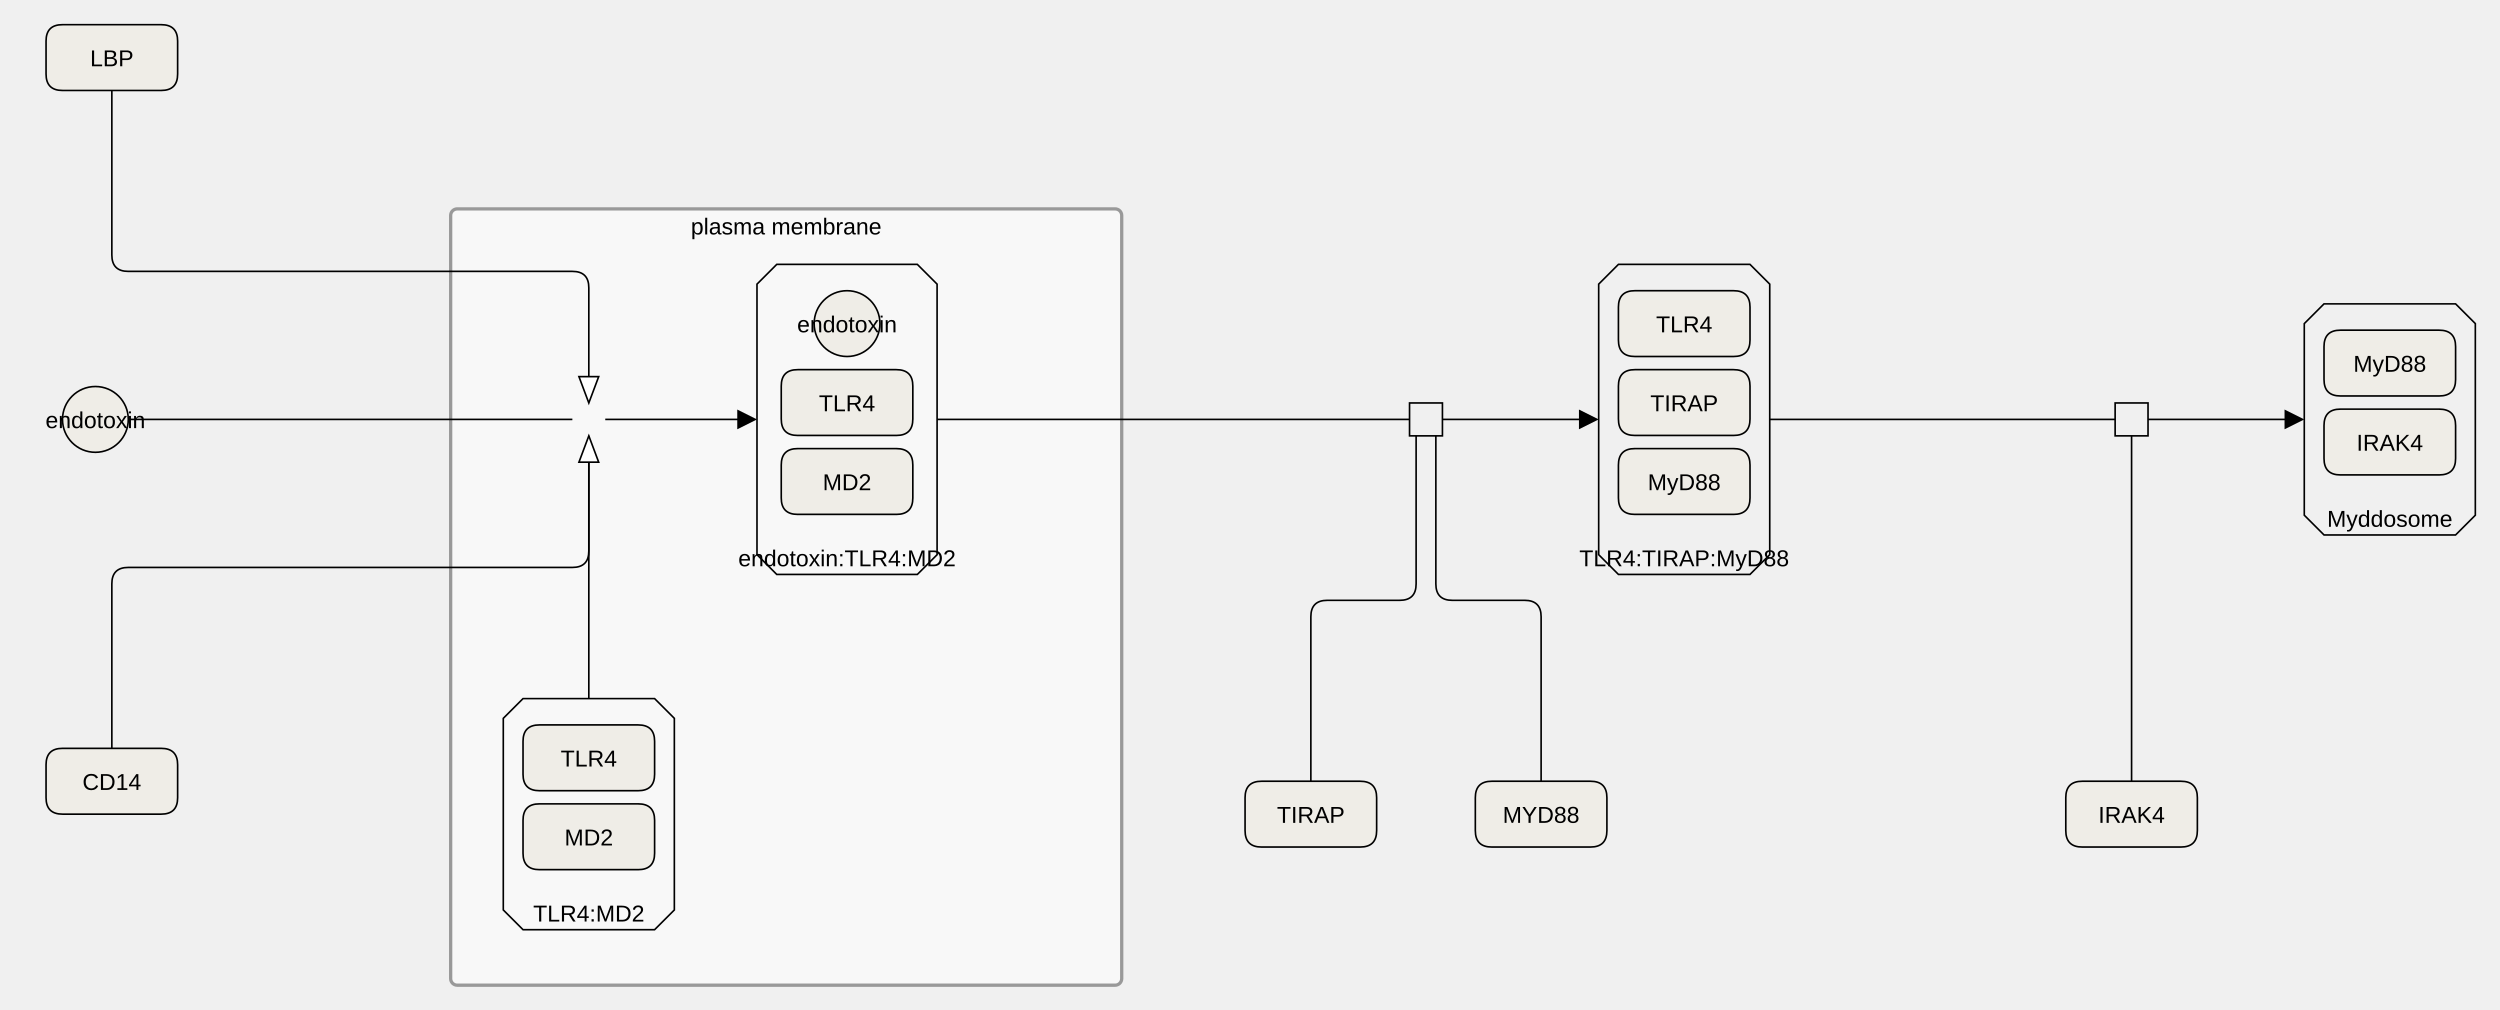
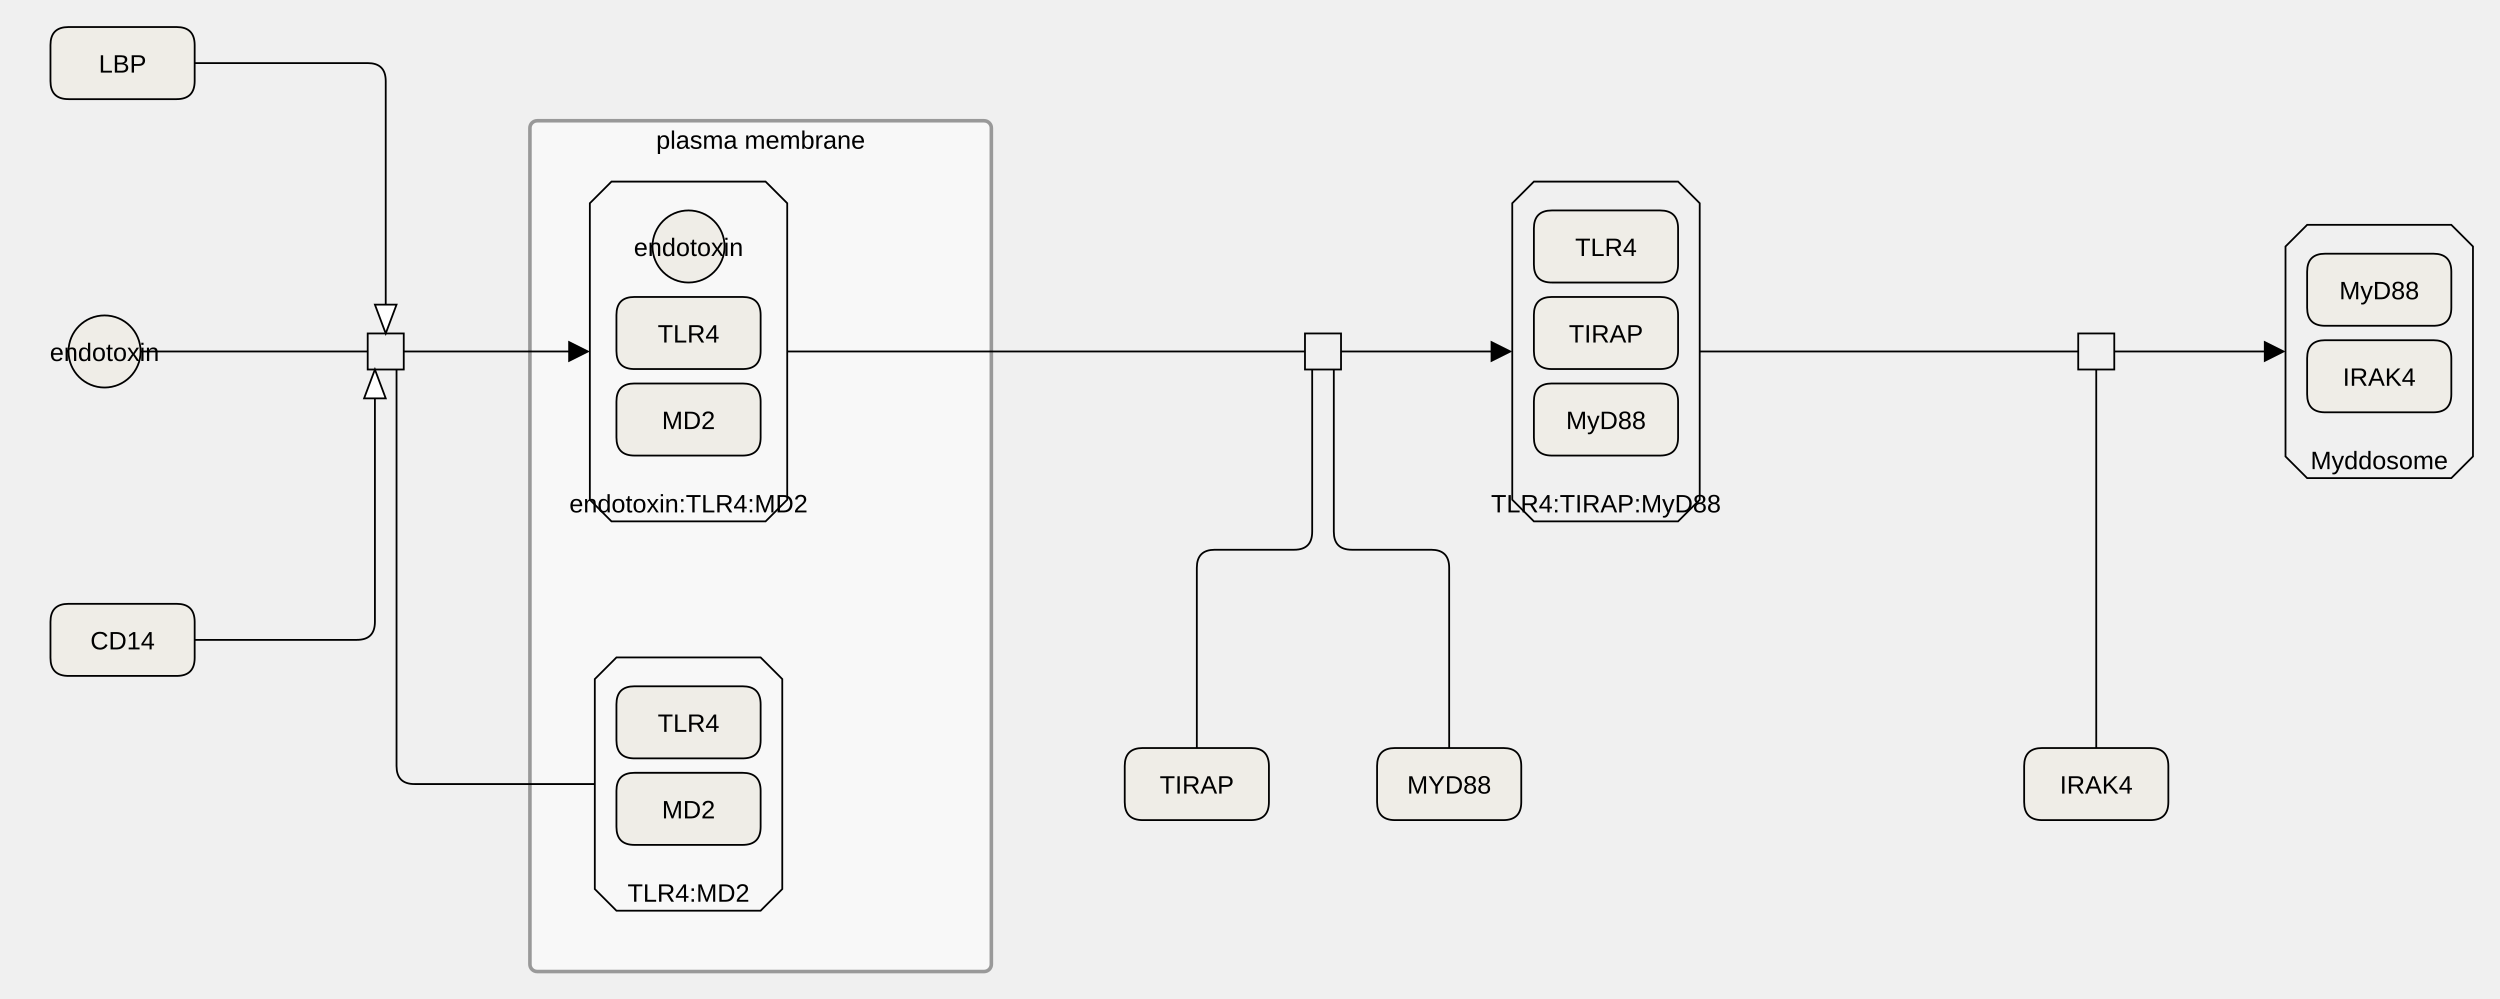
- <svg xmlns="http://www.w3.org/2000/svg" width="1520" height="614" viewBox="0 0 1520 614" stroke-linecap="butt" stroke-miterlimit="10">
-   <g transform="translate(-82,-185)">
+ <svg xmlns="http://www.w3.org/2000/svg" width="1387" height="554" viewBox="0 0 1387 554" stroke-linecap="butt" stroke-miterlimit="10">
+   <g transform="translate(-82,-245)">
+     <path d="M376 316 C376 313.791 377.791 312 380 312 L628 312 C630.209 312 632 313.791 632 316 L632 780 C632 782.209 630.209 784 628 784 L380 784 C377.791 784 376 782.209 376 780 Z" fill="#F8F8F8" stroke="none" />
+     <path d="M376 316 C376 313.791 377.791 312 380 312 L628 312 C630.209 312 632 313.791 632 316 L632 780 C632 782.209 630.209 784 628 784 L380 784 C377.791 784 376 782.209 376 780 Z" fill="none" stroke="#999999" stroke-width="2" />
+     <text x="504" y="327.541" text-anchor="middle" font-family="'Dialog', Arial, Helvetica, sans-serif" font-size="14" fill="#000000" stroke="none" xml:space="preserve">plasma membrane</text>
    <path d="M120 440 C120 428.954 128.954 420 140 420 L140 420 C151.046 420 160 428.954 160 440 L160 440 C160 451.046 151.046 460 140 460 L140 460 C128.954 460 120 451.046 120 440 Z" fill="#EFEDE7" stroke="none" />
    <path d="M120 440 C120 428.954 128.954 420 140 420 L140 420 C151.046 420 160 428.954 160 440 L160 440 C160 451.046 151.046 460 140 460 L140 460 C128.954 460 120 451.046 120 440 Z" fill="none" stroke="#000000" />
    <text x="140" y="445.291" text-anchor="middle" font-family="'Dialog', Arial, Helvetica, sans-serif" font-size="14" fill="#000000" stroke="none" xml:space="preserve">endotoxin</text>
-     <path d="M110 210 Q110 200 120 200 L180 200 Q190 200 190 210 L190 230 Q190 240 180 240 L120 240 Q110 240 110 230 Z" fill="#EFEDE7" stroke="none" />
-     <path d="M110 210 Q110 200 120 200 L180 200 Q190 200 190 210 L190 230 Q190 240 180 240 L120 240 Q110 240 110 230 Z" fill="none" stroke="#000000" />
-     <text x="150" y="225.291" text-anchor="middle" font-family="'Dialog', Arial, Helvetica, sans-serif" font-size="14" fill="#000000" stroke="none" xml:space="preserve">LBP</text>
-     <path d="M110 650 Q110 640 120 640 L180 640 Q190 640 190 650 L190 670 Q190 680 180 680 L120 680 Q110 680 110 670 Z" fill="#EFEDE7" stroke="none" />
-     <path d="M110 650 Q110 640 120 640 L180 640 Q190 640 190 650 L190 670 Q190 680 180 680 L120 680 Q110 680 110 670 Z" fill="none" stroke="#000000" />
-     <text x="150" y="665.291" text-anchor="middle" font-family="'Dialog', Arial, Helvetica, sans-serif" font-size="14" fill="#000000" stroke="none" xml:space="preserve">CD14</text>
-     <path d="M839 670 Q839 660 849 660 L909 660 Q919 660 919 670 L919 690 Q919 700 909 700 L849 700 Q839 700 839 690 Z" fill="#EFEDE7" stroke="none" />
-     <path d="M839 670 Q839 660 849 660 L909 660 Q919 660 919 670 L919 690 Q919 700 909 700 L849 700 Q839 700 839 690 Z" fill="none" stroke="#000000" />
-     <text x="879" y="685.291" text-anchor="middle" font-family="'Dialog', Arial, Helvetica, sans-serif" font-size="14" fill="#000000" stroke="none" xml:space="preserve">TIRAP</text>
-     <path d="M979 670 Q979 660 989 660 L1049 660 Q1059 660 1059 670 L1059 690 Q1059 700 1049 700 L989 700 Q979 700 979 690 Z" fill="#EFEDE7" stroke="none" />
-     <path d="M979 670 Q979 660 989 660 L1049 660 Q1059 660 1059 670 L1059 690 Q1059 700 1049 700 L989 700 Q979 700 979 690 Z" fill="none" stroke="#000000" />
-     <text x="1019" y="685.291" text-anchor="middle" font-family="'Dialog', Arial, Helvetica, sans-serif" font-size="14" fill="#000000" stroke="none" xml:space="preserve">MYD88</text>
-     <path d="M1066 345.75 L1146 345.75 L1158 357.75 L1158 522.25 L1146 534.25 L1066 534.25 L1054 522.25 L1054 357.75 Z" fill="none" stroke="#000000" />
-     <text x="1106" y="529.291" text-anchor="middle" font-family="'Dialog', Arial, Helvetica, sans-serif" font-size="14" fill="#000000" stroke="none" xml:space="preserve">TLR4:TIRAP:MyD88</text>
-     <path d="M1066 371.75 Q1066 361.75 1076 361.75 L1136 361.75 Q1146 361.75 1146 371.75 L1146 391.75 Q1146 401.75 1136 401.75 L1076 401.75 Q1066 401.75 1066 391.75 Z" fill="#EFEDE7" stroke="none" />
-     <path d="M1066 371.75 Q1066 361.75 1076 361.75 L1136 361.75 Q1146 361.75 1146 371.75 L1146 391.75 Q1146 401.75 1136 401.75 L1076 401.75 Q1066 401.75 1066 391.75 Z" fill="none" stroke="#000000" />
-     <text x="1106" y="387.041" text-anchor="middle" font-family="'Dialog', Arial, Helvetica, sans-serif" font-size="14" fill="#000000" stroke="none" xml:space="preserve">TLR4</text>
-     <path d="M1066 419.75 Q1066 409.75 1076 409.75 L1136 409.75 Q1146 409.75 1146 419.75 L1146 439.75 Q1146 449.75 1136 449.75 L1076 449.75 Q1066 449.75 1066 439.75 Z" fill="#EFEDE7" stroke="none" />
-     <path d="M1066 419.75 Q1066 409.75 1076 409.75 L1136 409.75 Q1146 409.75 1146 419.75 L1146 439.75 Q1146 449.75 1136 449.75 L1076 449.75 Q1066 449.75 1066 439.75 Z" fill="none" stroke="#000000" />
-     <text x="1106" y="435.041" text-anchor="middle" font-family="'Dialog', Arial, Helvetica, sans-serif" font-size="14" fill="#000000" stroke="none" xml:space="preserve">TIRAP</text>
-     <path d="M1066 467.75 Q1066 457.75 1076 457.75 L1136 457.75 Q1146 457.75 1146 467.75 L1146 487.75 Q1146 497.75 1136 497.75 L1076 497.75 Q1066 497.75 1066 487.75 Z" fill="#EFEDE7" stroke="none" />
-     <path d="M1066 467.75 Q1066 457.75 1076 457.75 L1136 457.75 Q1146 457.75 1146 467.75 L1146 487.75 Q1146 497.75 1136 497.75 L1076 497.75 Q1066 497.75 1066 487.75 Z" fill="none" stroke="#000000" />
-     <text x="1106" y="483.041" text-anchor="middle" font-family="'Dialog', Arial, Helvetica, sans-serif" font-size="14" fill="#000000" stroke="none" xml:space="preserve">MyD88</text>
-     <path d="M1338 670 Q1338 660 1348 660 L1408 660 Q1418 660 1418 670 L1418 690 Q1418 700 1408 700 L1348 700 Q1338 700 1338 690 Z" fill="#EFEDE7" stroke="none" />
-     <path d="M1338 670 Q1338 660 1348 660 L1408 660 Q1418 660 1418 670 L1418 690 Q1418 700 1408 700 L1348 700 Q1338 700 1338 690 Z" fill="none" stroke="#000000" />
-     <text x="1378" y="685.291" text-anchor="middle" font-family="'Dialog', Arial, Helvetica, sans-serif" font-size="14" fill="#000000" stroke="none" xml:space="preserve">IRAK4</text>
-     <path d="M1495 369.75 L1575 369.75 L1587 381.75 L1587 498.25 L1575 510.25 L1495 510.25 L1483 498.25 L1483 381.75 Z" fill="none" stroke="#000000" />
-     <text x="1535" y="505.291" text-anchor="middle" font-family="'Dialog', Arial, Helvetica, sans-serif" font-size="14" fill="#000000" stroke="none" xml:space="preserve">Myddosome</text>
-     <path d="M1495 395.75 Q1495 385.75 1505 385.75 L1565 385.75 Q1575 385.75 1575 395.75 L1575 415.75 Q1575 425.75 1565 425.75 L1505 425.75 Q1495 425.75 1495 415.75 Z" fill="#EFEDE7" stroke="none" />
-     <path d="M1495 395.75 Q1495 385.75 1505 385.75 L1565 385.75 Q1575 385.75 1575 395.75 L1575 415.75 Q1575 425.75 1565 425.75 L1505 425.75 Q1495 425.75 1495 415.75 Z" fill="none" stroke="#000000" />
-     <text x="1535" y="411.041" text-anchor="middle" font-family="'Dialog', Arial, Helvetica, sans-serif" font-size="14" fill="#000000" stroke="none" xml:space="preserve">MyD88</text>
-     <path d="M1495 443.75 Q1495 433.75 1505 433.75 L1565 433.75 Q1575 433.75 1575 443.75 L1575 463.75 Q1575 473.75 1565 473.75 L1505 473.75 Q1495 473.75 1495 463.75 Z" fill="#EFEDE7" stroke="none" />
-     <path d="M1495 443.75 Q1495 433.75 1505 433.75 L1565 433.75 Q1575 433.75 1575 443.75 L1575 463.75 Q1575 473.75 1565 473.75 L1505 473.75 Q1495 473.75 1495 463.75 Z" fill="none" stroke="#000000" />
-     <text x="1535" y="459.041" text-anchor="middle" font-family="'Dialog', Arial, Helvetica, sans-serif" font-size="14" fill="#000000" stroke="none" xml:space="preserve">IRAK4</text>
-     <path d="M430 430 L450 430 L450 450 L430 450 Z" fill="none" stroke="#000000" />
-     <path d="M939 430 L959 430 L959 450 L939 450 Z" fill="none" stroke="#000000" />
-     <path d="M1368 430 L1388 430 L1388 450 L1368 450 Z" fill="none" stroke="#000000" />
-     <path d="M356 316 C356 313.791 357.791 312 360 312 L760 312 C762.209 312 764 313.791 764 316 L764 780 C764 782.209 762.209 784 760 784 L360 784 C357.791 784 356 782.209 356 780 Z" fill="#F8F8F8" stroke="none" />
-     <path d="M356 316 C356 313.791 357.791 312 360 312 L760 312 C762.209 312 764 313.791 764 316 L764 780 C764 782.209 762.209 784 760 784 L360 784 C357.791 784 356 782.209 356 780 Z" fill="none" stroke="#999999" stroke-width="2" />
-     <text x="560" y="327.541" text-anchor="middle" font-family="'Dialog', Arial, Helvetica, sans-serif" font-size="14" fill="#000000" stroke="none" xml:space="preserve">plasma membrane</text>
-     <path d="M400 609.75 L480 609.75 L492 621.75 L492 738.25 L480 750.25 L400 750.25 L388 738.25 L388 621.75 Z" fill="none" stroke="#000000" />
-     <text x="440" y="745.291" text-anchor="middle" font-family="'Dialog', Arial, Helvetica, sans-serif" font-size="14" fill="#000000" stroke="none" xml:space="preserve">TLR4:MD2</text>
-     <path d="M400 635.75 Q400 625.75 410 625.75 L470 625.75 Q480 625.75 480 635.75 L480 655.75 Q480 665.75 470 665.75 L410 665.75 Q400 665.75 400 655.75 Z" fill="#EFEDE7" stroke="none" />
-     <path d="M400 635.75 Q400 625.75 410 625.75 L470 625.75 Q480 625.75 480 635.75 L480 655.75 Q480 665.75 470 665.75 L410 665.75 Q400 665.75 400 655.75 Z" fill="none" stroke="#000000" />
-     <text x="440" y="651.041" text-anchor="middle" font-family="'Dialog', Arial, Helvetica, sans-serif" font-size="14" fill="#000000" stroke="none" xml:space="preserve">TLR4</text>
-     <path d="M400 683.75 Q400 673.75 410 673.75 L470 673.75 Q480 673.75 480 683.75 L480 703.75 Q480 713.75 470 713.75 L410 713.75 Q400 713.75 400 703.75 Z" fill="#EFEDE7" stroke="none" />
-     <path d="M400 683.75 Q400 673.75 410 673.75 L470 673.75 Q480 673.75 480 683.75 L480 703.75 Q480 713.75 470 713.75 L410 713.75 Q400 713.75 400 703.75 Z" fill="none" stroke="#000000" />
-     <text x="440" y="699.041" text-anchor="middle" font-family="'Dialog', Arial, Helvetica, sans-serif" font-size="14" fill="#000000" stroke="none" xml:space="preserve">MD2</text>
-     <path d="M554.25 345.75 L639.75 345.75 L651.75 357.75 L651.75 522.25 L639.75 534.25 L554.25 534.25 L542.25 522.25 L542.25 357.75 Z" fill="none" stroke="#000000" />
-     <text x="597" y="529.291" text-anchor="middle" font-family="'Dialog', Arial, Helvetica, sans-serif" font-size="14" fill="#000000" stroke="none" xml:space="preserve">endotoxin:TLR4:MD2</text>
-     <path d="M577 381.75 C577 370.704 585.954 361.75 597 361.75 L597 361.75 C608.046 361.75 617 370.704 617 381.75 L617 381.75 C617 392.796 608.046 401.75 597 401.75 L597 401.75 C585.954 401.75 577 392.796 577 381.75 Z" fill="#EFEDE7" stroke="none" />
-     <path d="M577 381.75 C577 370.704 585.954 361.75 597 361.75 L597 361.75 C608.046 361.75 617 370.704 617 381.75 L617 381.75 C617 392.796 608.046 401.75 597 401.75 L597 401.75 C585.954 401.75 577 392.796 577 381.75 Z" fill="none" stroke="#000000" />
-     <text x="597" y="387.041" text-anchor="middle" font-family="'Dialog', Arial, Helvetica, sans-serif" font-size="14" fill="#000000" stroke="none" xml:space="preserve">endotoxin</text>
-     <path d="M557 419.75 Q557 409.75 567 409.75 L627 409.75 Q637 409.75 637 419.75 L637 439.75 Q637 449.75 627 449.75 L567 449.75 Q557 449.75 557 439.75 Z" fill="#EFEDE7" stroke="none" />
-     <path d="M557 419.75 Q557 409.75 567 409.75 L627 409.75 Q637 409.75 637 419.75 L637 439.75 Q637 449.75 627 449.75 L567 449.75 Q557 449.75 557 439.75 Z" fill="none" stroke="#000000" />
-     <text x="597" y="435.041" text-anchor="middle" font-family="'Dialog', Arial, Helvetica, sans-serif" font-size="14" fill="#000000" stroke="none" xml:space="preserve">TLR4</text>
-     <path d="M557 467.75 Q557 457.75 567 457.75 L627 457.75 Q637 457.75 637 467.75 L637 487.75 Q637 497.75 627 497.75 L567 497.75 Q557 497.75 557 487.75 Z" fill="#EFEDE7" stroke="none" />
-     <path d="M557 467.75 Q557 457.75 567 457.75 L627 457.75 Q637 457.75 637 467.75 L637 487.75 Q637 497.75 627 497.75 L567 497.75 Q557 497.75 557 487.75 Z" fill="none" stroke="#000000" />
-     <text x="597" y="483.041" text-anchor="middle" font-family="'Dialog', Arial, Helvetica, sans-serif" font-size="14" fill="#000000" stroke="none" xml:space="preserve">MD2</text>
-     <path d="M160 440 L430 440" fill="none" stroke="#000000" />
-     <path d="M440 609.75 L440 450" fill="none" stroke="#000000" />
-     <path d="M450 440 L531.25 440" fill="none" stroke="#000000" />
-     <path d="M542.25 440 L530.25 446 L530.25 434 Z" fill="#000000" stroke="none" />
-     <path d="M150 240 L150 340 Q150 350 160 350 L430 350 Q440 350 440 360 L440 415" fill="none" stroke="#000000" />
-     <path d="M440 430 L434 414 L446 414 Z" fill="white" stroke="#000000" />
-     <path d="M150 640 L150 540 Q150 530 160 530 L430 530 Q440 530 440 520 L440 465" fill="none" stroke="#000000" />
-     <path d="M440 450 L446 466 L434 466 Z" fill="white" stroke="#000000" />
-     <path d="M651.75 440 L939 440" fill="none" stroke="#000000" />
-     <path d="M879 660 L879 560 Q879 550 889 550 L933 550 Q943 550 943 540 L943 450" fill="none" stroke="#000000" />
-     <path d="M1019 660 L1019 560 Q1019 550 1009 550 L965 550 Q955 550 955 540 L955 450" fill="none" stroke="#000000" />
-     <path d="M959 440 L1043 440" fill="none" stroke="#000000" />
-     <path d="M1054 440 L1042 446 L1042 434 Z" fill="#000000" stroke="none" />
-     <path d="M1158 440 L1368 440" fill="none" stroke="#000000" />
-     <path d="M1378 660 L1378 450" fill="none" stroke="#000000" />
-     <path d="M1388 440 L1472 440" fill="none" stroke="#000000" />
-     <path d="M1483 440 L1471 446 L1471 434 Z" fill="#000000" stroke="none" />
+     <path d="M110 270 Q110 260 120 260 L180 260 Q190 260 190 270 L190 290 Q190 300 180 300 L120 300 Q110 300 110 290 Z" fill="#EFEDE7" stroke="none" />
+     <path d="M110 270 Q110 260 120 260 L180 260 Q190 260 190 270 L190 290 Q190 300 180 300 L120 300 Q110 300 110 290 Z" fill="none" stroke="#000000" />
+     <text x="150" y="285.291" text-anchor="middle" font-family="'Dialog', Arial, Helvetica, sans-serif" font-size="14" fill="#000000" stroke="none" xml:space="preserve">LBP</text>
+     <path d="M110 590 Q110 580 120 580 L180 580 Q190 580 190 590 L190 610 Q190 620 180 620 L120 620 Q110 620 110 610 Z" fill="#EFEDE7" stroke="none" />
+     <path d="M110 590 Q110 580 120 580 L180 580 Q190 580 190 590 L190 610 Q190 620 180 620 L120 620 Q110 620 110 610 Z" fill="none" stroke="#000000" />
+     <text x="150" y="605.291" text-anchor="middle" font-family="'Dialog', Arial, Helvetica, sans-serif" font-size="14" fill="#000000" stroke="none" xml:space="preserve">CD14</text>
+     <path d="M706 670 Q706 660 716 660 L776 660 Q786 660 786 670 L786 690 Q786 700 776 700 L716 700 Q706 700 706 690 Z" fill="#EFEDE7" stroke="none" />
+     <path d="M706 670 Q706 660 716 660 L776 660 Q786 660 786 670 L786 690 Q786 700 776 700 L716 700 Q706 700 706 690 Z" fill="none" stroke="#000000" />
+     <text x="746" y="685.291" text-anchor="middle" font-family="'Dialog', Arial, Helvetica, sans-serif" font-size="14" fill="#000000" stroke="none" xml:space="preserve">TIRAP</text>
+     <path d="M846 670 Q846 660 856 660 L916 660 Q926 660 926 670 L926 690 Q926 700 916 700 L856 700 Q846 700 846 690 Z" fill="#EFEDE7" stroke="none" />
+     <path d="M846 670 Q846 660 856 660 L916 660 Q926 660 926 670 L926 690 Q926 700 916 700 L856 700 Q846 700 846 690 Z" fill="none" stroke="#000000" />
+     <text x="886" y="685.291" text-anchor="middle" font-family="'Dialog', Arial, Helvetica, sans-serif" font-size="14" fill="#000000" stroke="none" xml:space="preserve">MYD88</text>
+     <path d="M933 345.75 L1013 345.75 L1025 357.75 L1025 522.25 L1013 534.25 L933 534.25 L921 522.25 L921 357.75 Z" fill="none" stroke="#000000" />
+     <text x="973" y="529.291" text-anchor="middle" font-family="'Dialog', Arial, Helvetica, sans-serif" font-size="14" fill="#000000" stroke="none" xml:space="preserve">TLR4:TIRAP:MyD88</text>
+     <path d="M933 371.75 Q933 361.75 943 361.75 L1003 361.75 Q1013 361.75 1013 371.75 L1013 391.75 Q1013 401.75 1003 401.75 L943 401.75 Q933 401.75 933 391.75 Z" fill="#EFEDE7" stroke="none" />
+     <path d="M933 371.75 Q933 361.75 943 361.75 L1003 361.75 Q1013 361.75 1013 371.75 L1013 391.75 Q1013 401.75 1003 401.75 L943 401.75 Q933 401.75 933 391.75 Z" fill="none" stroke="#000000" />
+     <text x="973" y="387.041" text-anchor="middle" font-family="'Dialog', Arial, Helvetica, sans-serif" font-size="14" fill="#000000" stroke="none" xml:space="preserve">TLR4</text>
+     <path d="M933 419.75 Q933 409.75 943 409.75 L1003 409.75 Q1013 409.75 1013 419.75 L1013 439.75 Q1013 449.75 1003 449.75 L943 449.75 Q933 449.75 933 439.75 Z" fill="#EFEDE7" stroke="none" />
+     <path d="M933 419.75 Q933 409.75 943 409.75 L1003 409.75 Q1013 409.75 1013 419.75 L1013 439.75 Q1013 449.75 1003 449.75 L943 449.75 Q933 449.75 933 439.75 Z" fill="none" stroke="#000000" />
+     <text x="973" y="435.041" text-anchor="middle" font-family="'Dialog', Arial, Helvetica, sans-serif" font-size="14" fill="#000000" stroke="none" xml:space="preserve">TIRAP</text>
+     <path d="M933 467.75 Q933 457.75 943 457.75 L1003 457.75 Q1013 457.75 1013 467.75 L1013 487.75 Q1013 497.75 1003 497.75 L943 497.75 Q933 497.75 933 487.75 Z" fill="#EFEDE7" stroke="none" />
+     <path d="M933 467.75 Q933 457.75 943 457.75 L1003 457.75 Q1013 457.75 1013 467.75 L1013 487.75 Q1013 497.75 1003 497.75 L943 497.75 Q933 497.75 933 487.75 Z" fill="none" stroke="#000000" />
+     <text x="973" y="483.041" text-anchor="middle" font-family="'Dialog', Arial, Helvetica, sans-serif" font-size="14" fill="#000000" stroke="none" xml:space="preserve">MyD88</text>
+     <path d="M1205 670 Q1205 660 1215 660 L1275 660 Q1285 660 1285 670 L1285 690 Q1285 700 1275 700 L1215 700 Q1205 700 1205 690 Z" fill="#EFEDE7" stroke="none" />
+     <path d="M1205 670 Q1205 660 1215 660 L1275 660 Q1285 660 1285 670 L1285 690 Q1285 700 1275 700 L1215 700 Q1205 700 1205 690 Z" fill="none" stroke="#000000" />
+     <text x="1245" y="685.291" text-anchor="middle" font-family="'Dialog', Arial, Helvetica, sans-serif" font-size="14" fill="#000000" stroke="none" xml:space="preserve">IRAK4</text>
+     <path d="M1362 369.75 L1442 369.75 L1454 381.75 L1454 498.25 L1442 510.25 L1362 510.25 L1350 498.25 L1350 381.75 Z" fill="none" stroke="#000000" />
+     <text x="1402" y="505.291" text-anchor="middle" font-family="'Dialog', Arial, Helvetica, sans-serif" font-size="14" fill="#000000" stroke="none" xml:space="preserve">Myddosome</text>
+     <path d="M1362 395.75 Q1362 385.75 1372 385.75 L1432 385.75 Q1442 385.75 1442 395.75 L1442 415.75 Q1442 425.75 1432 425.75 L1372 425.75 Q1362 425.75 1362 415.75 Z" fill="#EFEDE7" stroke="none" />
+     <path d="M1362 395.75 Q1362 385.75 1372 385.75 L1432 385.75 Q1442 385.75 1442 395.75 L1442 415.75 Q1442 425.75 1432 425.75 L1372 425.75 Q1362 425.75 1362 415.75 Z" fill="none" stroke="#000000" />
+     <text x="1402" y="411.041" text-anchor="middle" font-family="'Dialog', Arial, Helvetica, sans-serif" font-size="14" fill="#000000" stroke="none" xml:space="preserve">MyD88</text>
+     <path d="M1362 443.75 Q1362 433.75 1372 433.75 L1432 433.75 Q1442 433.75 1442 443.75 L1442 463.75 Q1442 473.75 1432 473.75 L1372 473.75 Q1362 473.75 1362 463.75 Z" fill="#EFEDE7" stroke="none" />
+     <path d="M1362 443.75 Q1362 433.75 1372 433.75 L1432 433.75 Q1442 433.75 1442 443.75 L1442 463.75 Q1442 473.75 1432 473.75 L1372 473.75 Q1362 473.75 1362 463.75 Z" fill="none" stroke="#000000" />
+     <text x="1402" y="459.041" text-anchor="middle" font-family="'Dialog', Arial, Helvetica, sans-serif" font-size="14" fill="#000000" stroke="none" xml:space="preserve">IRAK4</text>
+     <path d="M286 430 L306 430 L306 450 L286 450 Z" fill="none" stroke="#000000" />
+     <path d="M806 430 L826 430 L826 450 L806 450 Z" fill="none" stroke="#000000" />
+     <path d="M1235 430 L1255 430 L1255 450 L1235 450 Z" fill="none" stroke="#000000" />
+     <path d="M424 609.75 L504 609.75 L516 621.75 L516 738.25 L504 750.25 L424 750.25 L412 738.25 L412 621.75 Z" fill="none" stroke="#000000" />
+     <text x="464" y="745.291" text-anchor="middle" font-family="'Dialog', Arial, Helvetica, sans-serif" font-size="14" fill="#000000" stroke="none" xml:space="preserve">TLR4:MD2</text>
+     <path d="M424 635.75 Q424 625.75 434 625.75 L494 625.75 Q504 625.75 504 635.75 L504 655.75 Q504 665.75 494 665.75 L434 665.75 Q424 665.75 424 655.75 Z" fill="#EFEDE7" stroke="none" />
+     <path d="M424 635.75 Q424 625.75 434 625.75 L494 625.75 Q504 625.75 504 635.75 L504 655.75 Q504 665.75 494 665.75 L434 665.75 Q424 665.75 424 655.75 Z" fill="none" stroke="#000000" />
+     <text x="464" y="651.041" text-anchor="middle" font-family="'Dialog', Arial, Helvetica, sans-serif" font-size="14" fill="#000000" stroke="none" xml:space="preserve">TLR4</text>
+     <path d="M424 683.75 Q424 673.75 434 673.75 L494 673.75 Q504 673.75 504 683.75 L504 703.75 Q504 713.75 494 713.75 L434 713.75 Q424 713.75 424 703.75 Z" fill="#EFEDE7" stroke="none" />
+     <path d="M424 683.75 Q424 673.75 434 673.75 L494 673.75 Q504 673.75 504 683.75 L504 703.75 Q504 713.75 494 713.75 L434 713.75 Q424 713.75 424 703.75 Z" fill="none" stroke="#000000" />
+     <text x="464" y="699.041" text-anchor="middle" font-family="'Dialog', Arial, Helvetica, sans-serif" font-size="14" fill="#000000" stroke="none" xml:space="preserve">MD2</text>
+     <path d="M421.25 345.75 L506.75 345.75 L518.75 357.75 L518.75 522.25 L506.75 534.25 L421.25 534.25 L409.25 522.25 L409.25 357.75 Z" fill="none" stroke="#000000" />
+     <text x="464" y="529.291" text-anchor="middle" font-family="'Dialog', Arial, Helvetica, sans-serif" font-size="14" fill="#000000" stroke="none" xml:space="preserve">endotoxin:TLR4:MD2</text>
+     <path d="M444 381.75 C444 370.704 452.954 361.75 464 361.75 L464 361.75 C475.046 361.75 484 370.704 484 381.75 L484 381.75 C484 392.796 475.046 401.75 464 401.75 L464 401.75 C452.954 401.75 444 392.796 444 381.75 Z" fill="#EFEDE7" stroke="none" />
+     <path d="M444 381.75 C444 370.704 452.954 361.75 464 361.75 L464 361.75 C475.046 361.75 484 370.704 484 381.75 L484 381.75 C484 392.796 475.046 401.75 464 401.75 L464 401.75 C452.954 401.75 444 392.796 444 381.75 Z" fill="none" stroke="#000000" />
+     <text x="464" y="387.041" text-anchor="middle" font-family="'Dialog', Arial, Helvetica, sans-serif" font-size="14" fill="#000000" stroke="none" xml:space="preserve">endotoxin</text>
+     <path d="M424 419.75 Q424 409.75 434 409.75 L494 409.75 Q504 409.75 504 419.75 L504 439.75 Q504 449.75 494 449.75 L434 449.75 Q424 449.75 424 439.75 Z" fill="#EFEDE7" stroke="none" />
+     <path d="M424 419.75 Q424 409.75 434 409.75 L494 409.75 Q504 409.75 504 419.75 L504 439.75 Q504 449.75 494 449.75 L434 449.75 Q424 449.75 424 439.75 Z" fill="none" stroke="#000000" />
+     <text x="464" y="435.041" text-anchor="middle" font-family="'Dialog', Arial, Helvetica, sans-serif" font-size="14" fill="#000000" stroke="none" xml:space="preserve">TLR4</text>
+     <path d="M424 467.75 Q424 457.75 434 457.75 L494 457.75 Q504 457.75 504 467.75 L504 487.75 Q504 497.75 494 497.75 L434 497.75 Q424 497.75 424 487.75 Z" fill="#EFEDE7" stroke="none" />
+     <path d="M424 467.75 Q424 457.75 434 457.75 L494 457.75 Q504 457.75 504 467.75 L504 487.75 Q504 497.75 494 497.75 L434 497.75 Q424 497.75 424 487.75 Z" fill="none" stroke="#000000" />
+     <text x="464" y="483.041" text-anchor="middle" font-family="'Dialog', Arial, Helvetica, sans-serif" font-size="14" fill="#000000" stroke="none" xml:space="preserve">MD2</text>
+     <path d="M160 440 L286 440" fill="none" stroke="#000000" />
+     <path d="M412 680 L312 680 Q302 680 302 670 L302 450" fill="none" stroke="#000000" />
+     <path d="M306 440 L398.25 440" fill="none" stroke="#000000" />
+     <path d="M409.25 440 L397.25 446 L397.25 434 Z" fill="#000000" stroke="none" />
+     <path d="M190 280 L286 280 Q296 280 296 290 L296 415" fill="none" stroke="#000000" />
+     <path d="M296 430 L290 414 L302 414 Z" fill="white" stroke="#000000" />
+     <path d="M190 600 L280 600 Q290 600 290 590 L290 465" fill="none" stroke="#000000" />
+     <path d="M290 450 L296 466 L284 466 Z" fill="white" stroke="#000000" />
+     <path d="M518.75 440 L806 440" fill="none" stroke="#000000" />
+     <path d="M746 660 L746 560 Q746 550 756 550 L800 550 Q810 550 810 540 L810 450" fill="none" stroke="#000000" />
+     <path d="M886 660 L886 560 Q886 550 876 550 L832 550 Q822 550 822 540 L822 450" fill="none" stroke="#000000" />
+     <path d="M826 440 L910 440" fill="none" stroke="#000000" />
+     <path d="M921 440 L909 446 L909 434 Z" fill="#000000" stroke="none" />
+     <path d="M1025 440 L1235 440" fill="none" stroke="#000000" />
+     <path d="M1245 660 L1245 450" fill="none" stroke="#000000" />
+     <path d="M1255 440 L1339 440" fill="none" stroke="#000000" />
+     <path d="M1350 440 L1338 446 L1338 434 Z" fill="#000000" stroke="none" />
  </g>
</svg>
